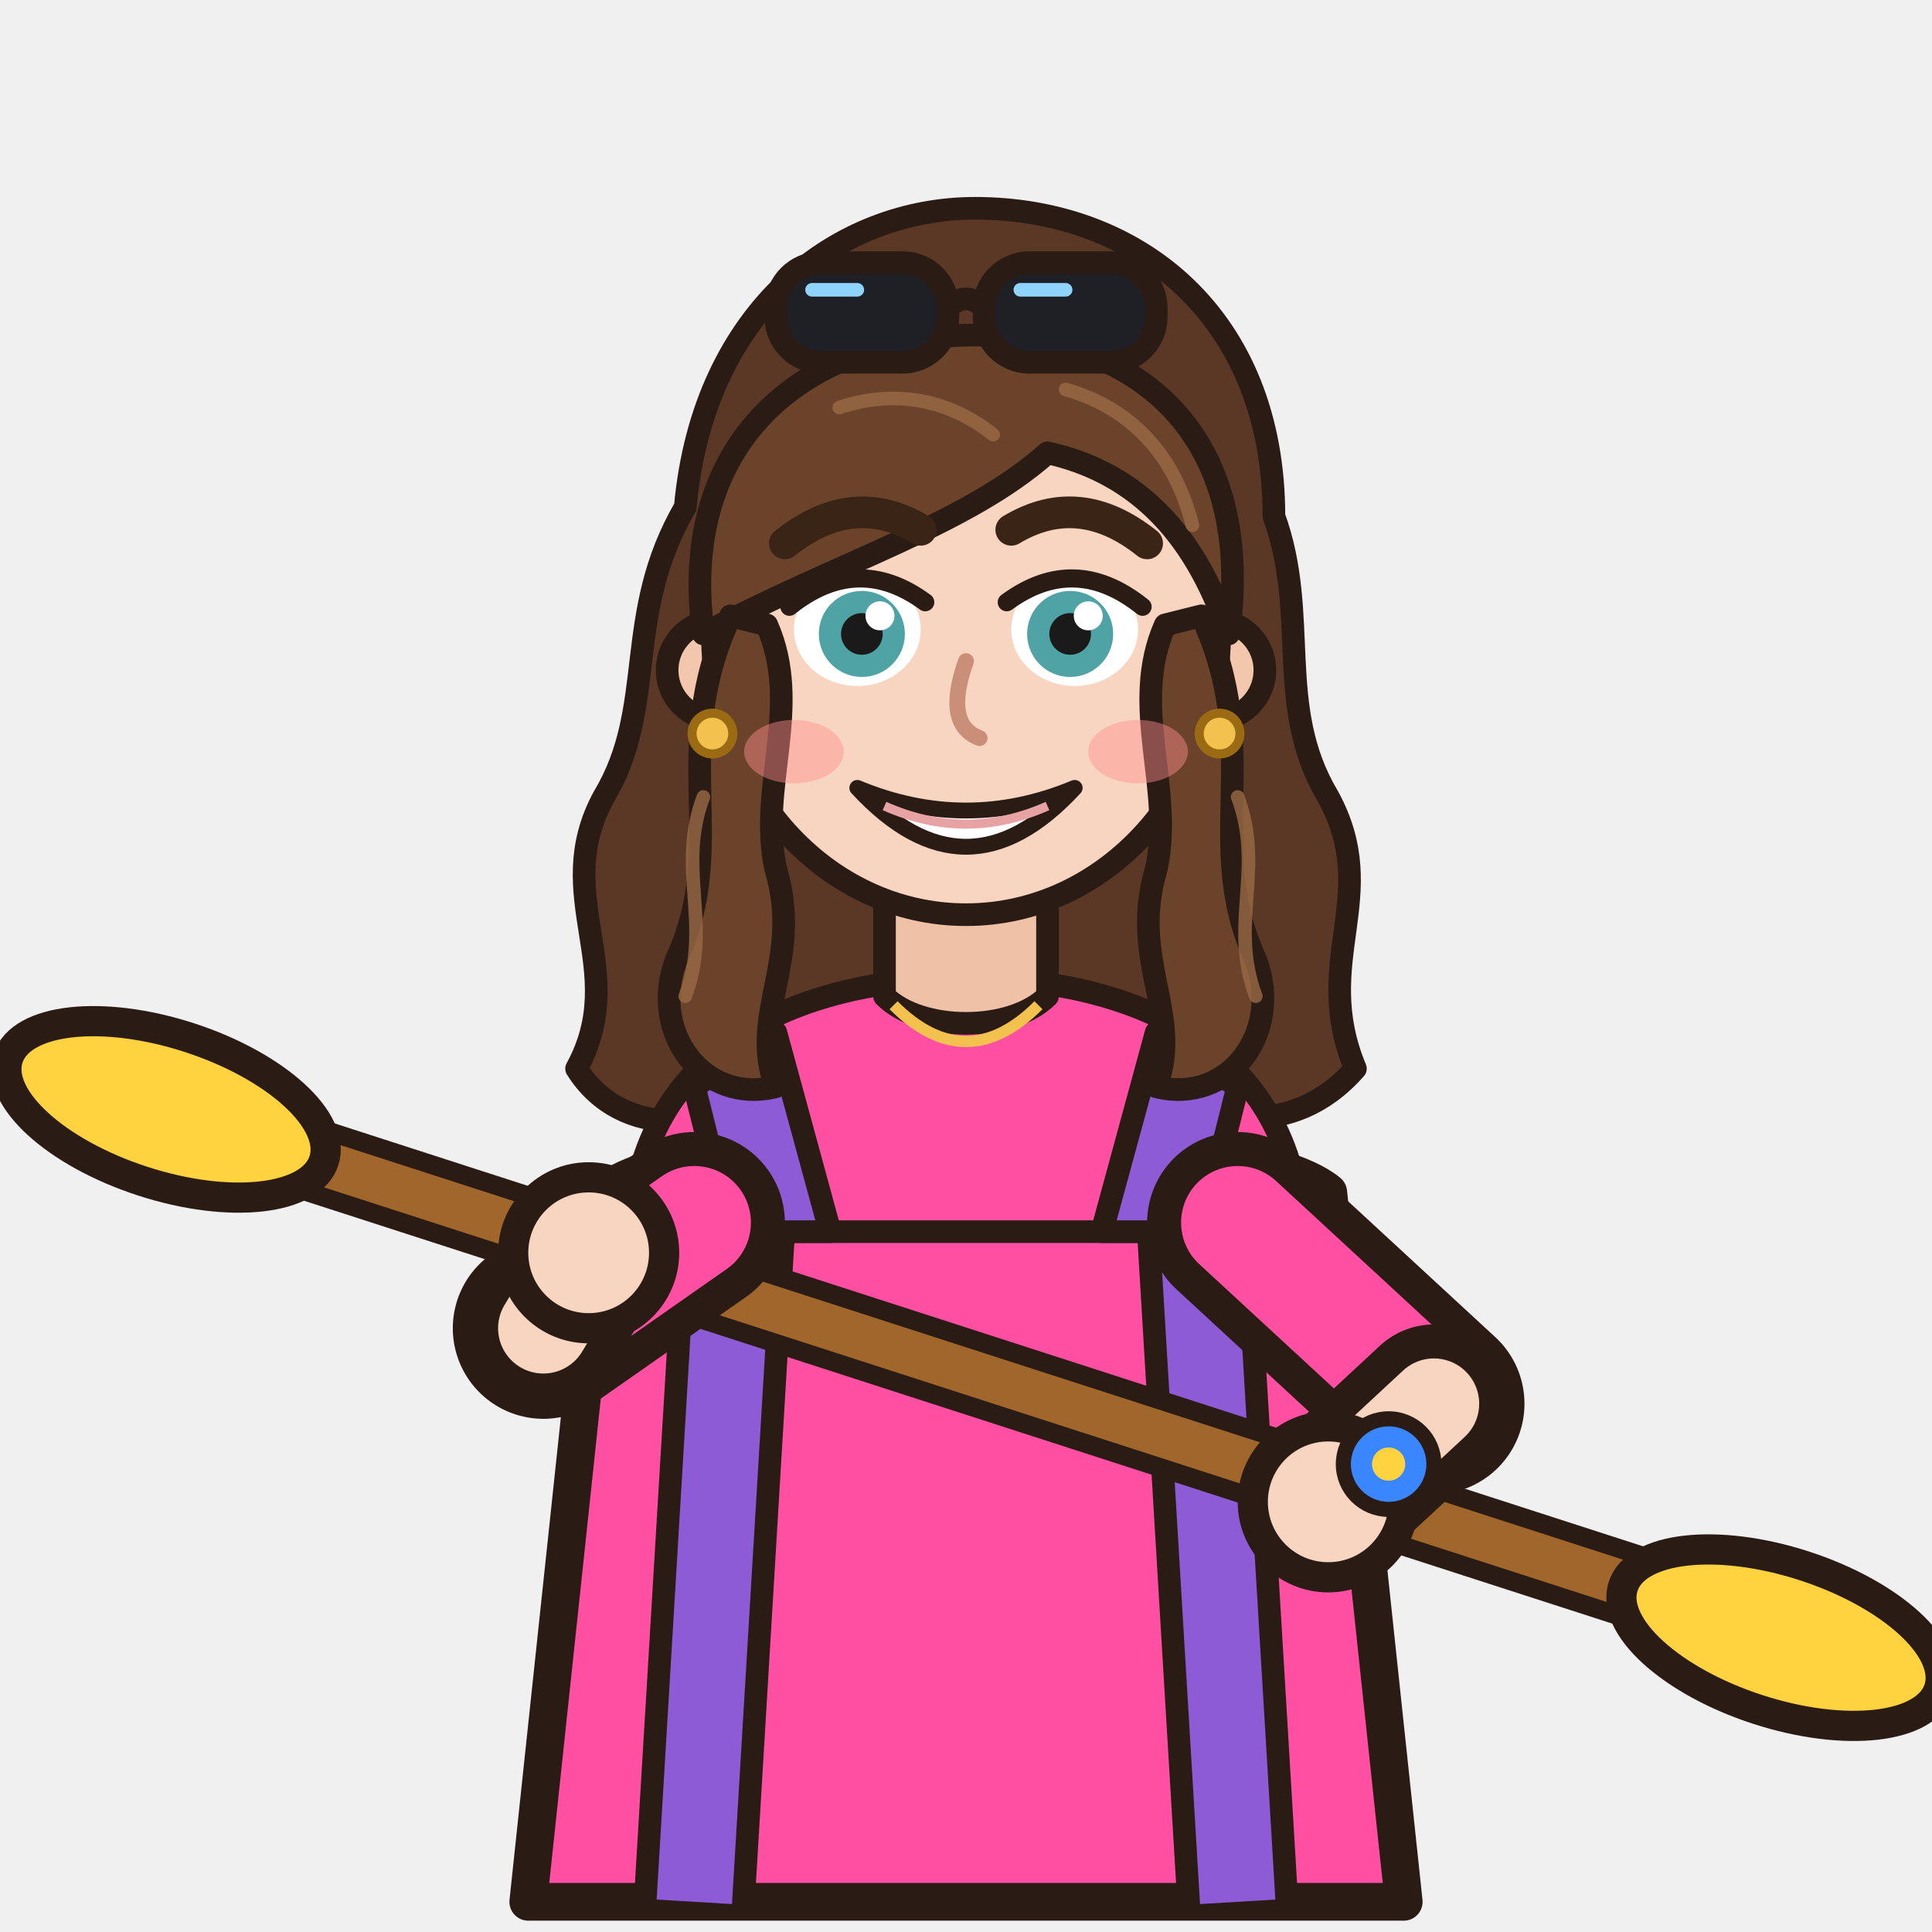
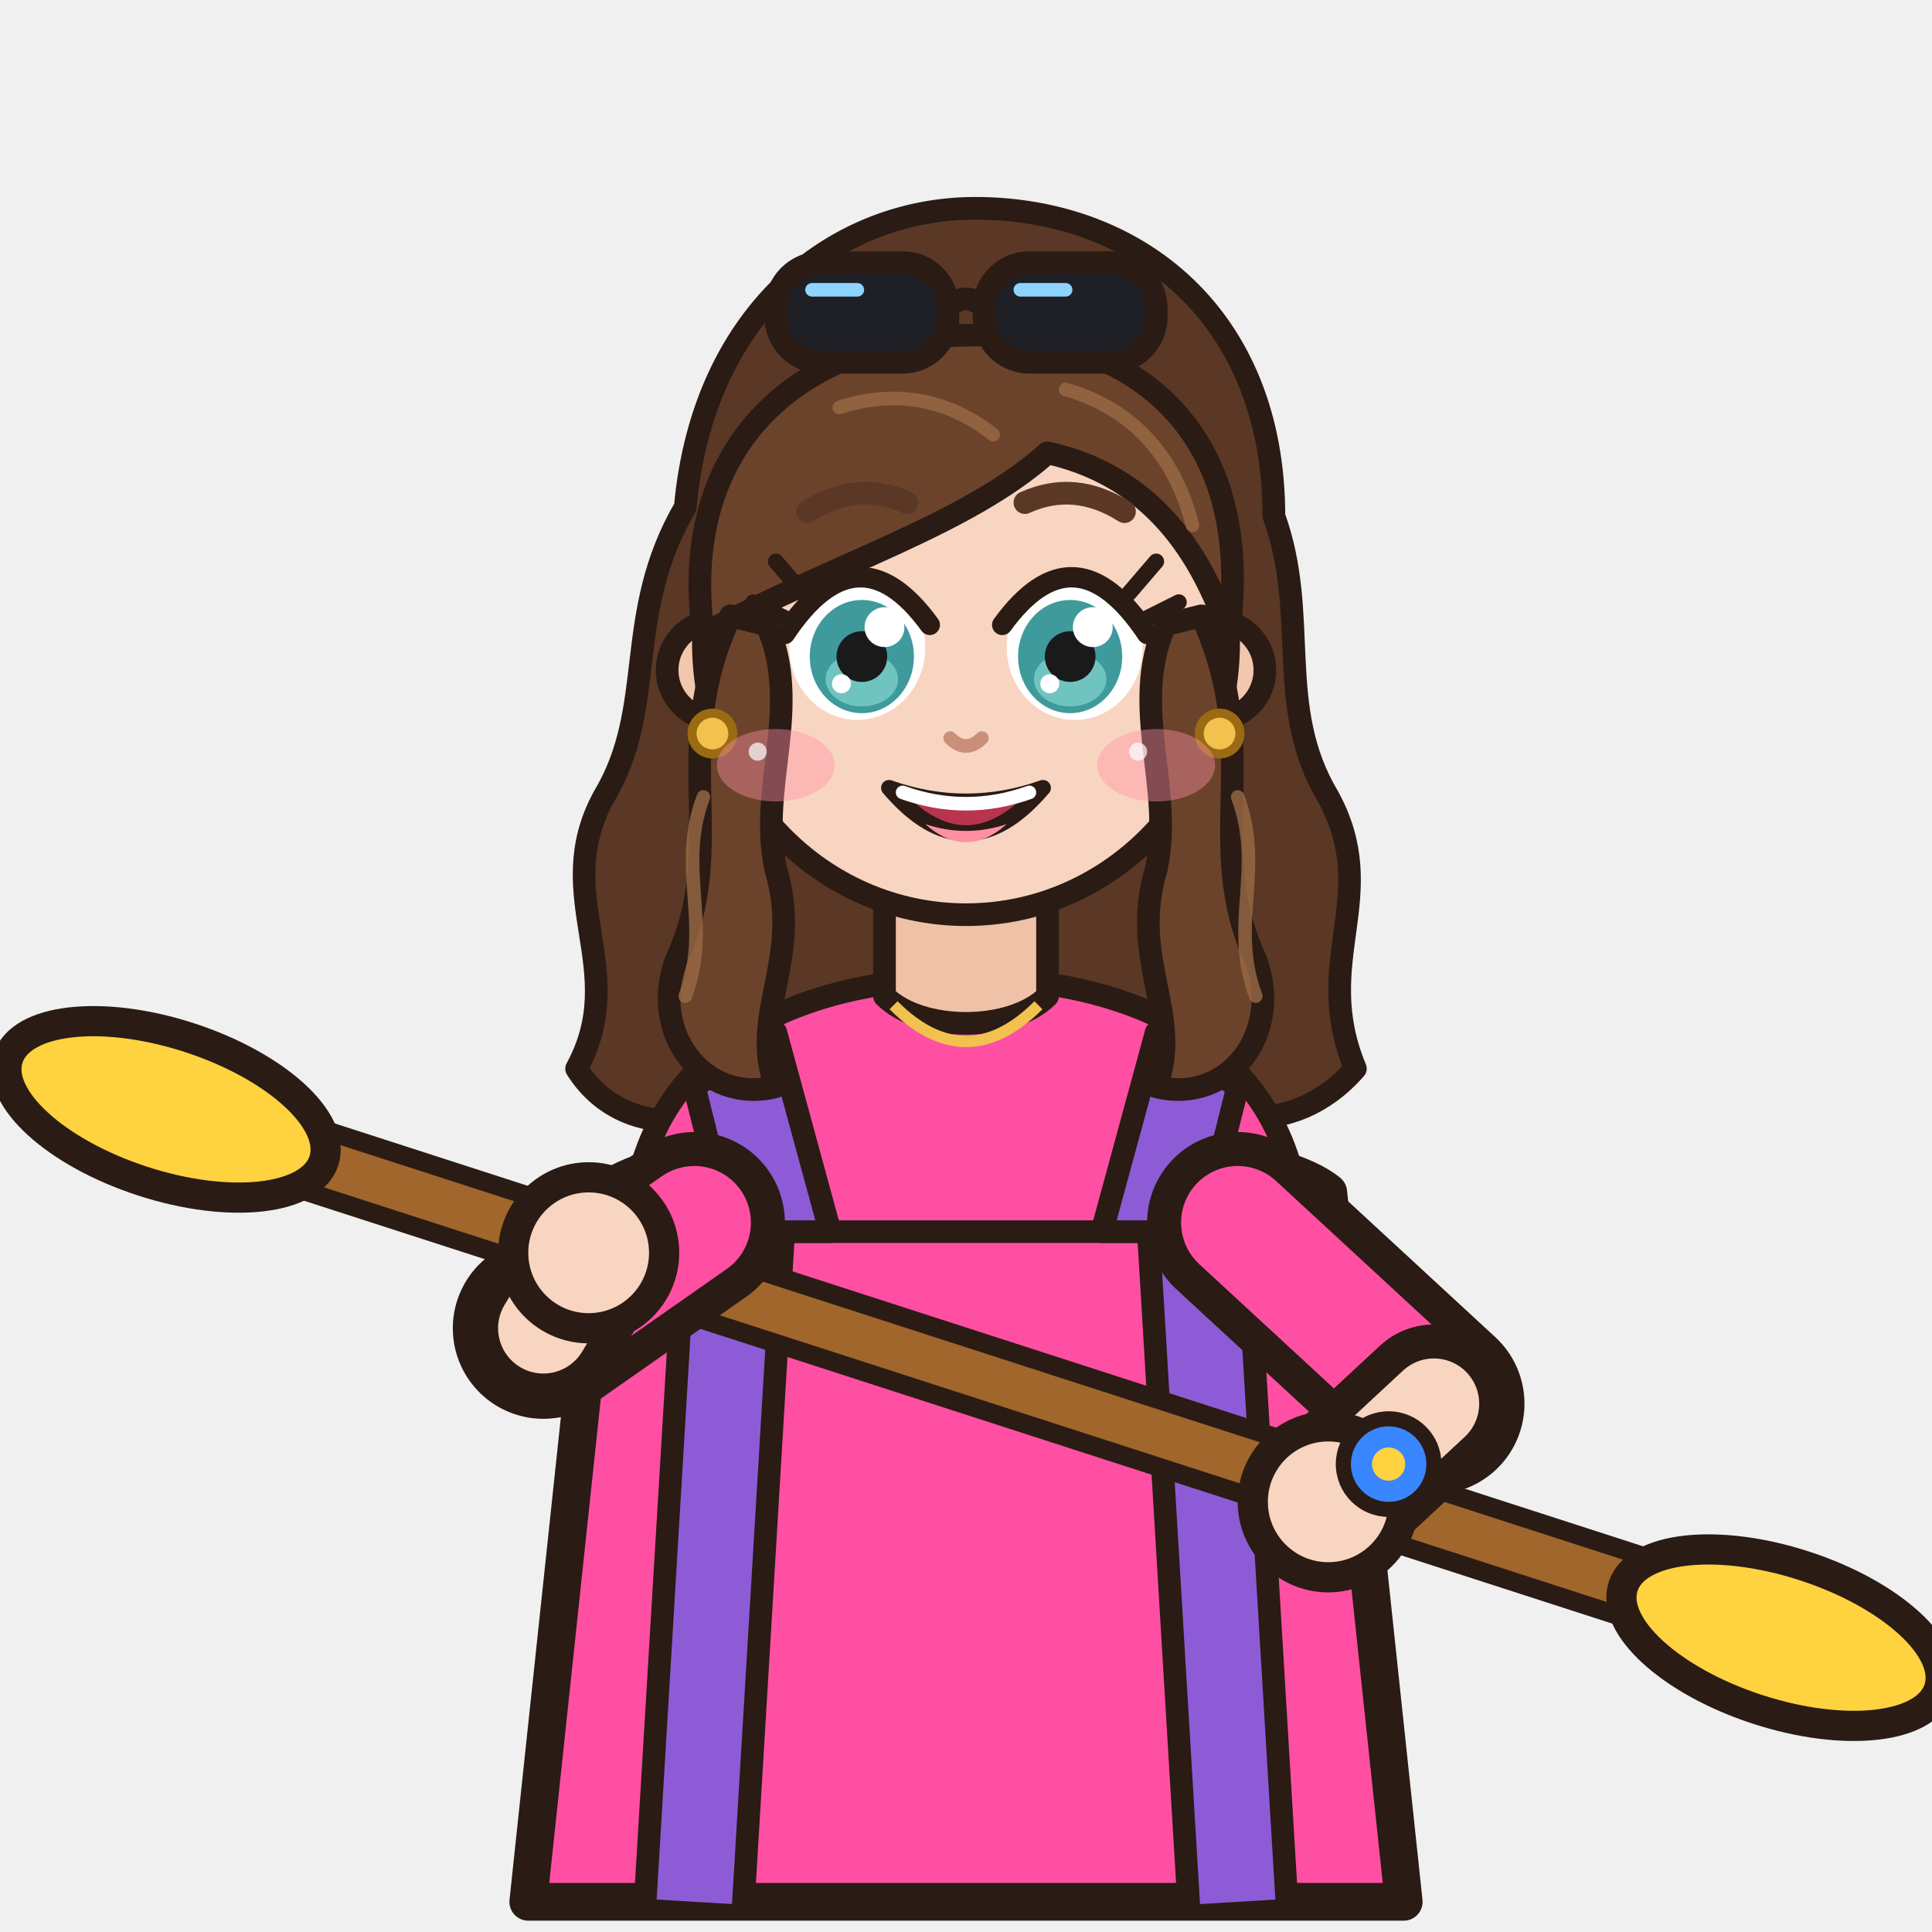
<svg xmlns="http://www.w3.org/2000/svg" width="256" height="256" viewBox="0 0 256 256">
  <path d="M80 158 C92 148 164 148 176 158 L186 252 L70 252 Z" fill="#ff4fa3" stroke="#2a1b14" stroke-width="5" stroke-linejoin="round" />
  <path d="M98 152 L92 252 M158 152 L164 252" stroke="#2a1b14" stroke-width="16" />
  <path d="M98 152 L92 252 M158 152 L164 252" stroke="#8e5bd6" stroke-width="10" />
  <g transform="translate(51.2 9.6) scale(.6)">
    <g stroke="#2a1b14" stroke-width="5" stroke-linejoin="round" stroke-linecap="round">
      <path d="M66 96 C70 52 100 30 130 30 C166 30 196 54 196 98 C204 120 196 140 208 160 C220 182 204 196 214 220 C200 236 180 232 172 222 L84 222 C74 234 52 236 42 220 C54 198 36 182 48 160 C60 140 52 120 66 96 Z" fill="#5a3825" />
      <path d="M54 256 C56 216 90 200 128 200 C166 200 200 216 202 256 Z" fill="#ff4fa3" />
      <path d="M68 224 L86 212 L98 256 L76 256 Z" fill="#8e5bd6" />
      <path d="M188 224 L170 212 L158 256 L180 256 Z" fill="#8e5bd6" />
      <path d="M110 172 L110 204 C118 212 138 212 146 204 L146 172 Z" fill="#efc1a6" />
      <circle cx="73" cy="132" r="11" fill="#f3c7ae" />
      <circle cx="183" cy="132" r="11" fill="#f3c7ae" />
-       <ellipse cx="128" cy="124" rx="56" ry="62" fill="#f8d5c0" />
+       <ellipse cx="128" cy="126" rx="58" ry="60" fill="#f8d5c0" />
      <path d="M70 124 C64 80 94 58 130 58 C166 58 192 80 186 124 C178 100 164 88 146 84 C128 100 100 108 70 124 Z" fill="#6b432b" />
      <path d="M76 120 C62 150 76 170 64 196 C58 212 70 228 86 224 C80 208 92 196 86 176 C82 158 92 140 84 122 Z" fill="#6b432b" />
      <path d="M180 120 C194 150 180 170 192 196 C198 212 186 228 170 224 C176 208 164 196 170 176 C174 158 164 140 172 122 Z" fill="#6b432b" />
      <rect x="86" y="42" width="38" height="22" rx="10" fill="#1f1f26" />
      <rect x="132" y="42" width="38" height="22" rx="10" fill="#1f1f26" />
      <path d="M124 52 Q128 48 132 52" fill="none" />
    </g>
    <g fill="none" stroke="#9a6a45" stroke-width="3" stroke-linecap="round" opacity=".8">
      <path d="M100 74 C112 70 124 72 134 80" />
      <path d="M150 70 C164 74 174 84 178 100" />
      <path d="M70 160 C64 176 72 188 66 204" />
      <path d="M188 160 C194 176 186 188 192 204" />
    </g>
    <path d="M94 48 L104 48" stroke="#8fd3ff" stroke-width="3" stroke-linecap="round" />
    <path d="M140 48 L150 48" stroke="#8fd3ff" stroke-width="3" stroke-linecap="round" />
    <circle cx="72" cy="146" r="4.5" fill="#f2c14e" stroke="#9a6b12" stroke-width="2" />
    <circle cx="184" cy="146" r="4.5" fill="#f2c14e" stroke="#9a6b12" stroke-width="2" />
-     <path d="M88 104 Q103 92 118 101" fill="none" stroke="#3a2416" stroke-width="7" stroke-linecap="round" />
-     <path d="M138 101 Q153 92 168 104" fill="none" stroke="#3a2416" stroke-width="7" stroke-linecap="round" />
-     <ellipse cx="104" cy="123" rx="14" ry="12.5" fill="#fff" />
-     <ellipse cx="152" cy="123" rx="14" ry="12.5" fill="#fff" />
-     <circle cx="105" cy="124" r="9.5" fill="#4fa3a5" />
-     <circle cx="151" cy="124" r="9.5" fill="#4fa3a5" />
-     <circle cx="105" cy="124" r="4.6" fill="#1a1a1a" />
-     <circle cx="151" cy="124" r="4.6" fill="#1a1a1a" />
-     <circle cx="109" cy="120" r="3.2" fill="#fff" />
-     <circle cx="155" cy="120" r="3.2" fill="#fff" />
-     <path d="M89 118 Q104 106 119 117" fill="none" stroke="#2a1b14" stroke-width="4" stroke-linecap="round" />
-     <path d="M137 117 Q152 106 167 118" fill="none" stroke="#2a1b14" stroke-width="4" stroke-linecap="round" />
-     <path d="M128 130 Q123 144 131 147" fill="none" stroke="#c98f78" stroke-width="3.5" stroke-linecap="round" />
-     <ellipse cx="90" cy="150" rx="11" ry="7" fill="#ff8f8f" opacity=".45" />
-     <ellipse cx="166" cy="150" rx="11" ry="7" fill="#ff8f8f" opacity=".45" />
-     <path d="M104 158 Q128 184 152 158 Q128 168 104 158 Z" fill="#fff" stroke="#2a1b14" stroke-width="3.5" stroke-linejoin="round" />
-     <path d="M110 162 Q128 170 146 162" fill="none" stroke="#e7a3a3" stroke-width="2" />
+     <path d="M93 97 Q104 90 115 95" fill="none" stroke="#5a3825" stroke-width="5" stroke-linecap="round" />
+     <path d="M141 95 Q152 90 163 97" fill="none" stroke="#5a3825" stroke-width="5" stroke-linecap="round" />
+     <ellipse cx="104" cy="127" rx="15" ry="16" fill="#fff" />
+     <ellipse cx="152" cy="127" rx="15" ry="16" fill="#fff" />
+     <ellipse cx="105" cy="129" rx="11.5" ry="12.5" fill="#3f9a9c" />
+     <ellipse cx="151" cy="129" rx="11.5" ry="12.5" fill="#3f9a9c" />
+     <ellipse cx="105" cy="134" rx="8" ry="6" fill="#7fd1cc" opacity=".75" />
+     <ellipse cx="151" cy="134" rx="8" ry="6" fill="#7fd1cc" opacity=".75" />
+     <circle cx="105" cy="129" r="5.6" fill="#1a1a1a" />
+     <circle cx="151" cy="129" r="5.6" fill="#1a1a1a" />
+     <circle cx="110" cy="122.5" r="4.4" fill="#fff" />
+     <circle cx="156" cy="122.5" r="4.4" fill="#fff" />
+     <circle cx="100.5" cy="135" r="2.1" fill="#fff" />
+     <circle cx="146.5" cy="135" r="2.1" fill="#fff" />
+     <path d="M88 124 Q104 100 120 122" fill="none" stroke="#2a1b14" stroke-width="4.5" stroke-linecap="round" />
+     <path d="M136 122 Q152 100 168 124" fill="none" stroke="#2a1b14" stroke-width="4.5" stroke-linecap="round" />
+     <path d="M89 121 L81 117 M92 115 L86 108" fill="none" stroke="#2a1b14" stroke-width="3.5" stroke-linecap="round" />
+     <path d="M167 121 L175 117 M164 115 L170 108" fill="none" stroke="#2a1b14" stroke-width="3.5" stroke-linecap="round" />
+     <path d="M124.5 147 Q128 150.5 131.5 147" fill="none" stroke="#c98f78" stroke-width="3" stroke-linecap="round" />
+     <ellipse cx="86" cy="153" rx="13" ry="8" fill="#ff8fa8" opacity=".42" />
+     <ellipse cx="170" cy="153" rx="13" ry="8" fill="#ff8fa8" opacity=".42" />
+     <circle cx="82" cy="150" r="2" fill="#fff" opacity=".7" />
+     <circle cx="166" cy="150" r="2" fill="#fff" opacity=".7" />
+     <path d="M111 158 Q128 178 145 158 Q128 164 111 158 Z" fill="#b8344f" stroke="#2a1b14" stroke-width="3.5" stroke-linejoin="round" />
+     <path d="M119 166 Q128 174 137 166 Q128 169 119 166 Z" fill="#ff8fa3" />
+     <path d="M114 159 Q128 164 142 159" fill="none" stroke="#fff" stroke-width="3" stroke-linecap="round" />
    <path d="M112 206 Q128 222 144 206" fill="none" stroke="#f2c14e" stroke-width="2.5" />
  </g>
  <path d="M30 150 L228 214" stroke="#2a1b14" stroke-width="11" stroke-linecap="round" />
  <path d="M30 150 L228 214" stroke="#a0662b" stroke-width="6" stroke-linecap="round" />
  <ellipse cx="22" cy="147" rx="22" ry="10" fill="#ffd23f" stroke="#2a1b14" stroke-width="4" transform="rotate(18 22 147)" />
  <ellipse cx="236" cy="217" rx="22" ry="10" fill="#ffd23f" stroke="#2a1b14" stroke-width="4" transform="rotate(18 236 217)" />
  <path d="M92 162 L72 176" fill="none" stroke="#2a1b14" stroke-width="24" stroke-linecap="round" stroke-linejoin="round" />
  <path d="M92 162 L72 176" fill="none" stroke="#ff4fa3" stroke-width="15" stroke-linecap="round" stroke-linejoin="round" />
  <path d="M72 176 L78 166" fill="none" stroke="#2a1b14" stroke-width="21" stroke-linecap="round" stroke-linejoin="round" />
  <path d="M72 176 L78 166" fill="none" stroke="#f8d5c0" stroke-width="12" stroke-linecap="round" stroke-linejoin="round" />
  <path d="M164 162 L190 186" fill="none" stroke="#2a1b14" stroke-width="24" stroke-linecap="round" stroke-linejoin="round" />
  <path d="M164 162 L190 186" fill="none" stroke="#ff4fa3" stroke-width="15" stroke-linecap="round" stroke-linejoin="round" />
  <path d="M190 186 L176 199" fill="none" stroke="#2a1b14" stroke-width="21" stroke-linecap="round" stroke-linejoin="round" />
  <path d="M190 186 L176 199" fill="none" stroke="#f8d5c0" stroke-width="12" stroke-linecap="round" stroke-linejoin="round" />
  <circle cx="78" cy="166" r="10" fill="#f8d5c0" stroke="#2a1b14" stroke-width="4" />
  <circle cx="176" cy="199" r="10" fill="#f8d5c0" stroke="#2a1b14" stroke-width="4" />
  <circle cx="184" cy="194" r="6" fill="#3a86ff" stroke="#2a1b14" stroke-width="2" />
  <circle cx="184" cy="194" r="2.2" fill="#ffd23f" />
</svg>
